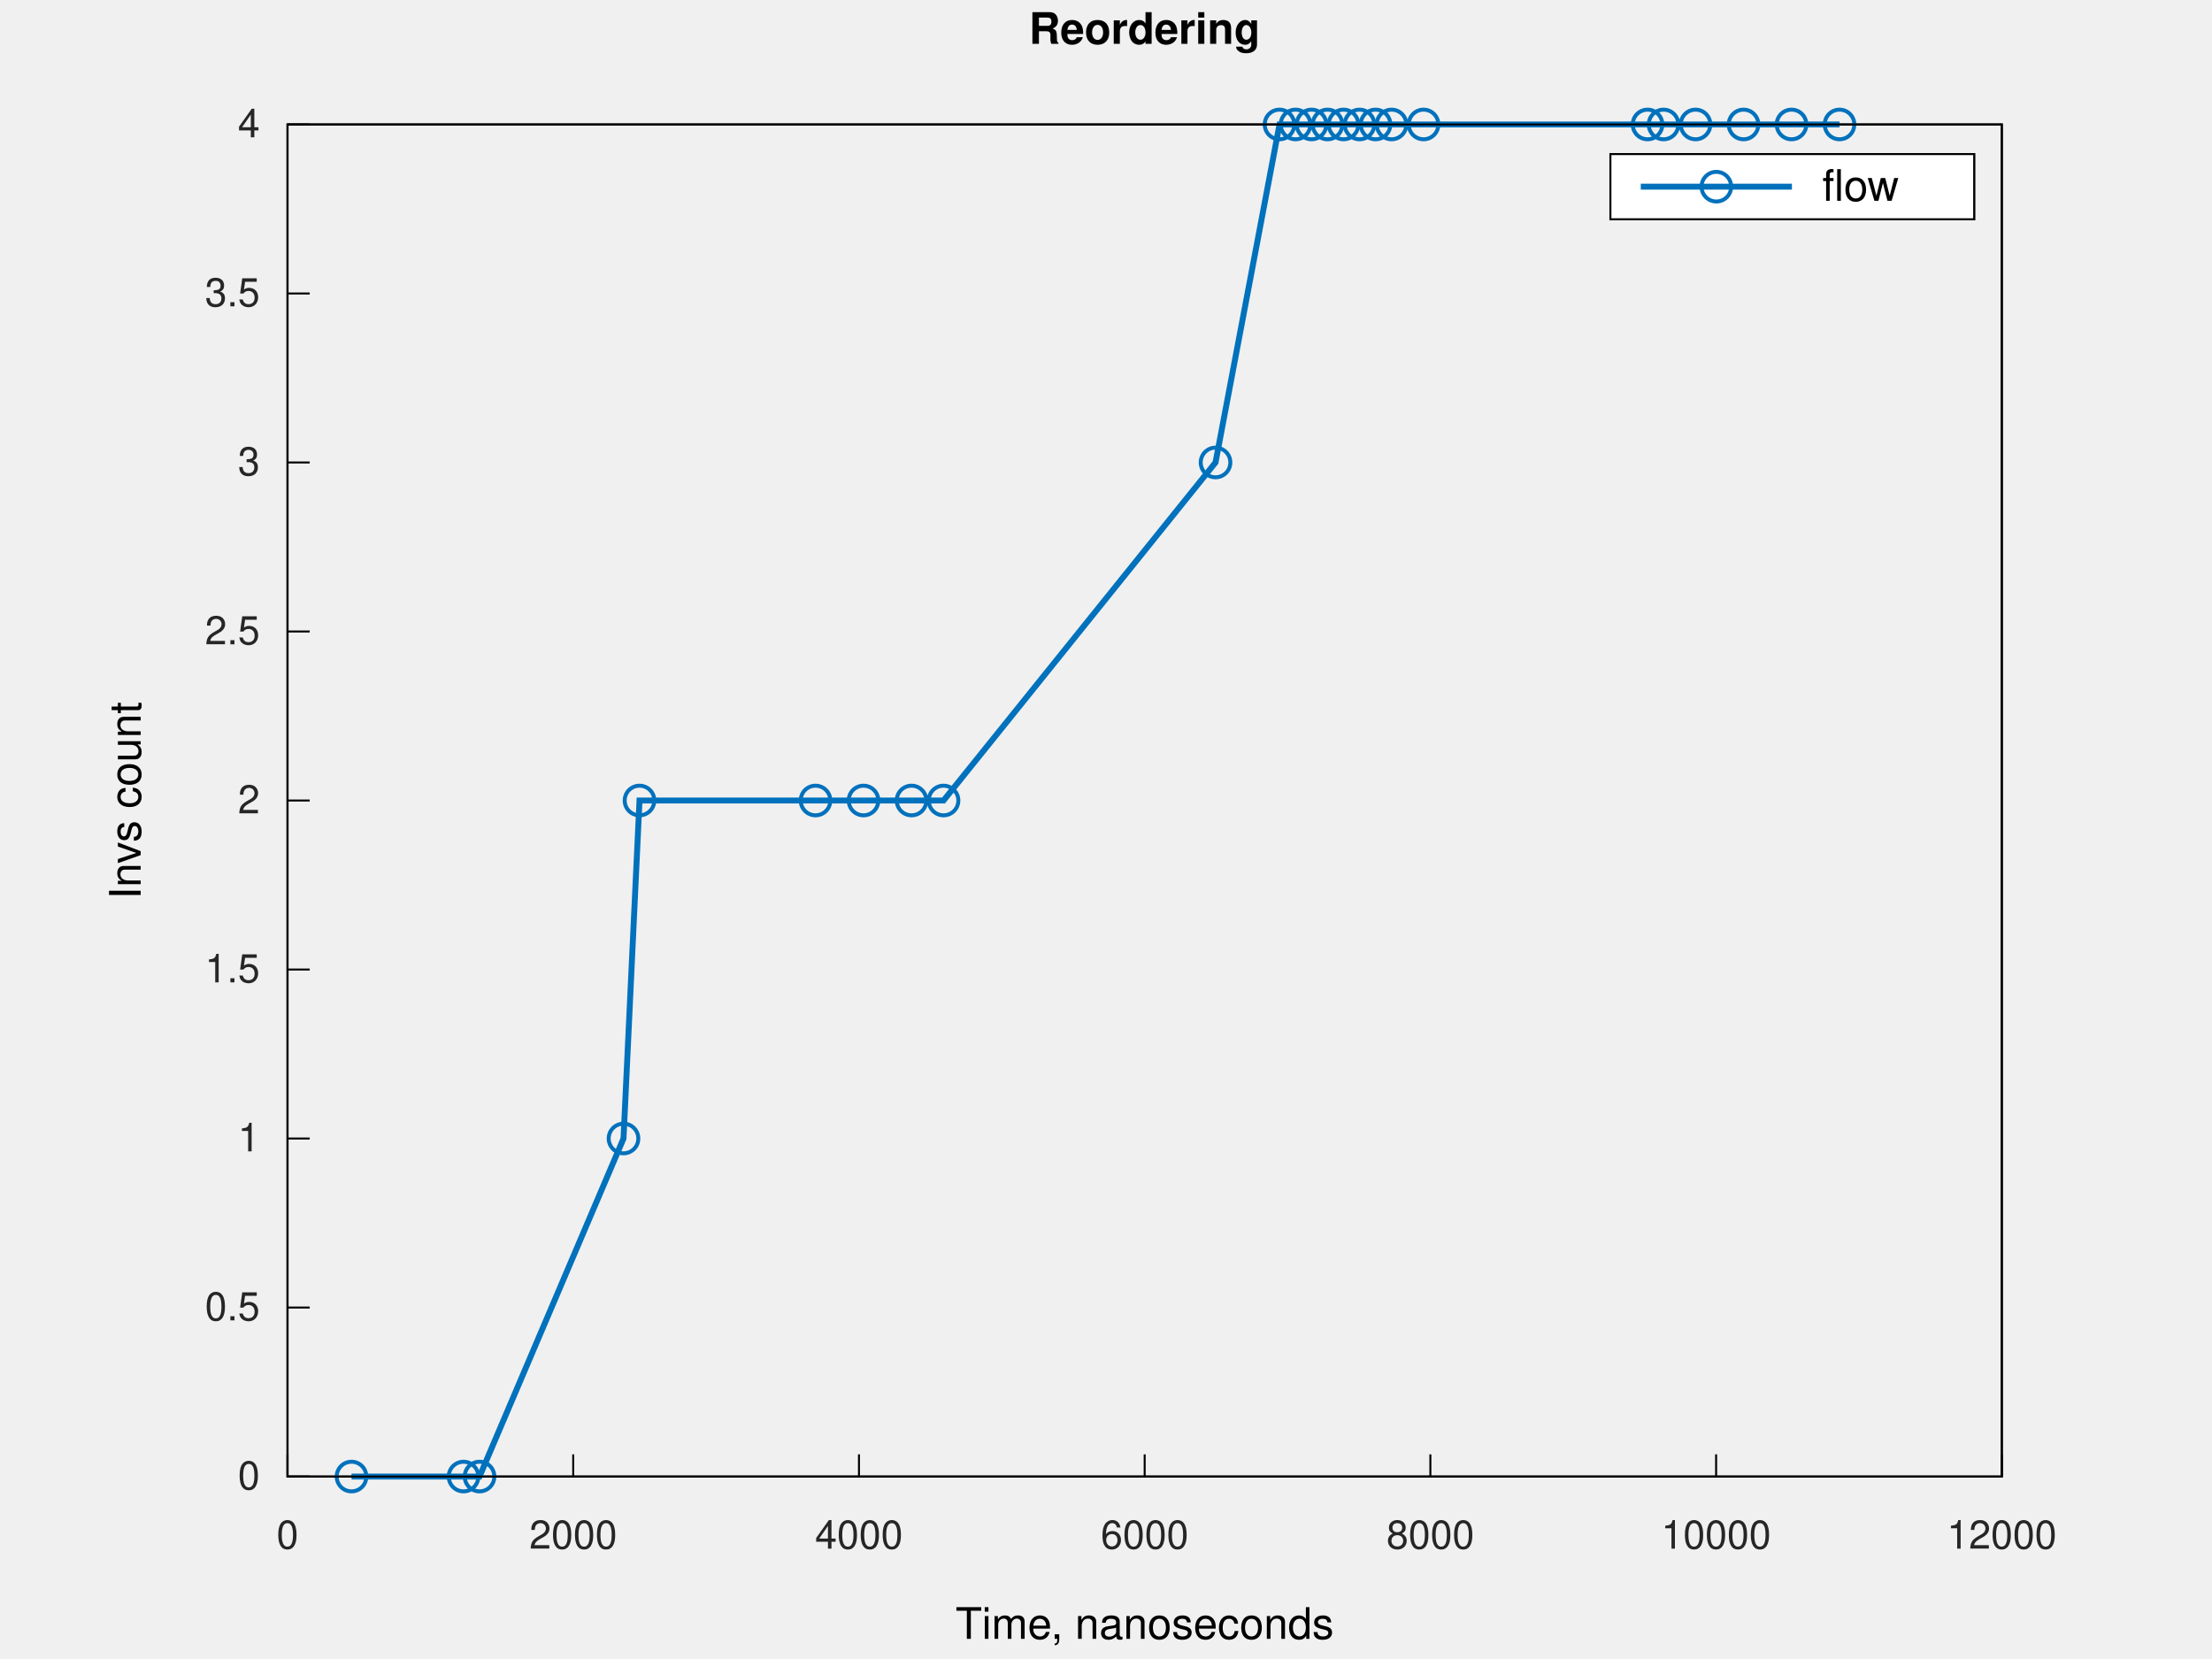
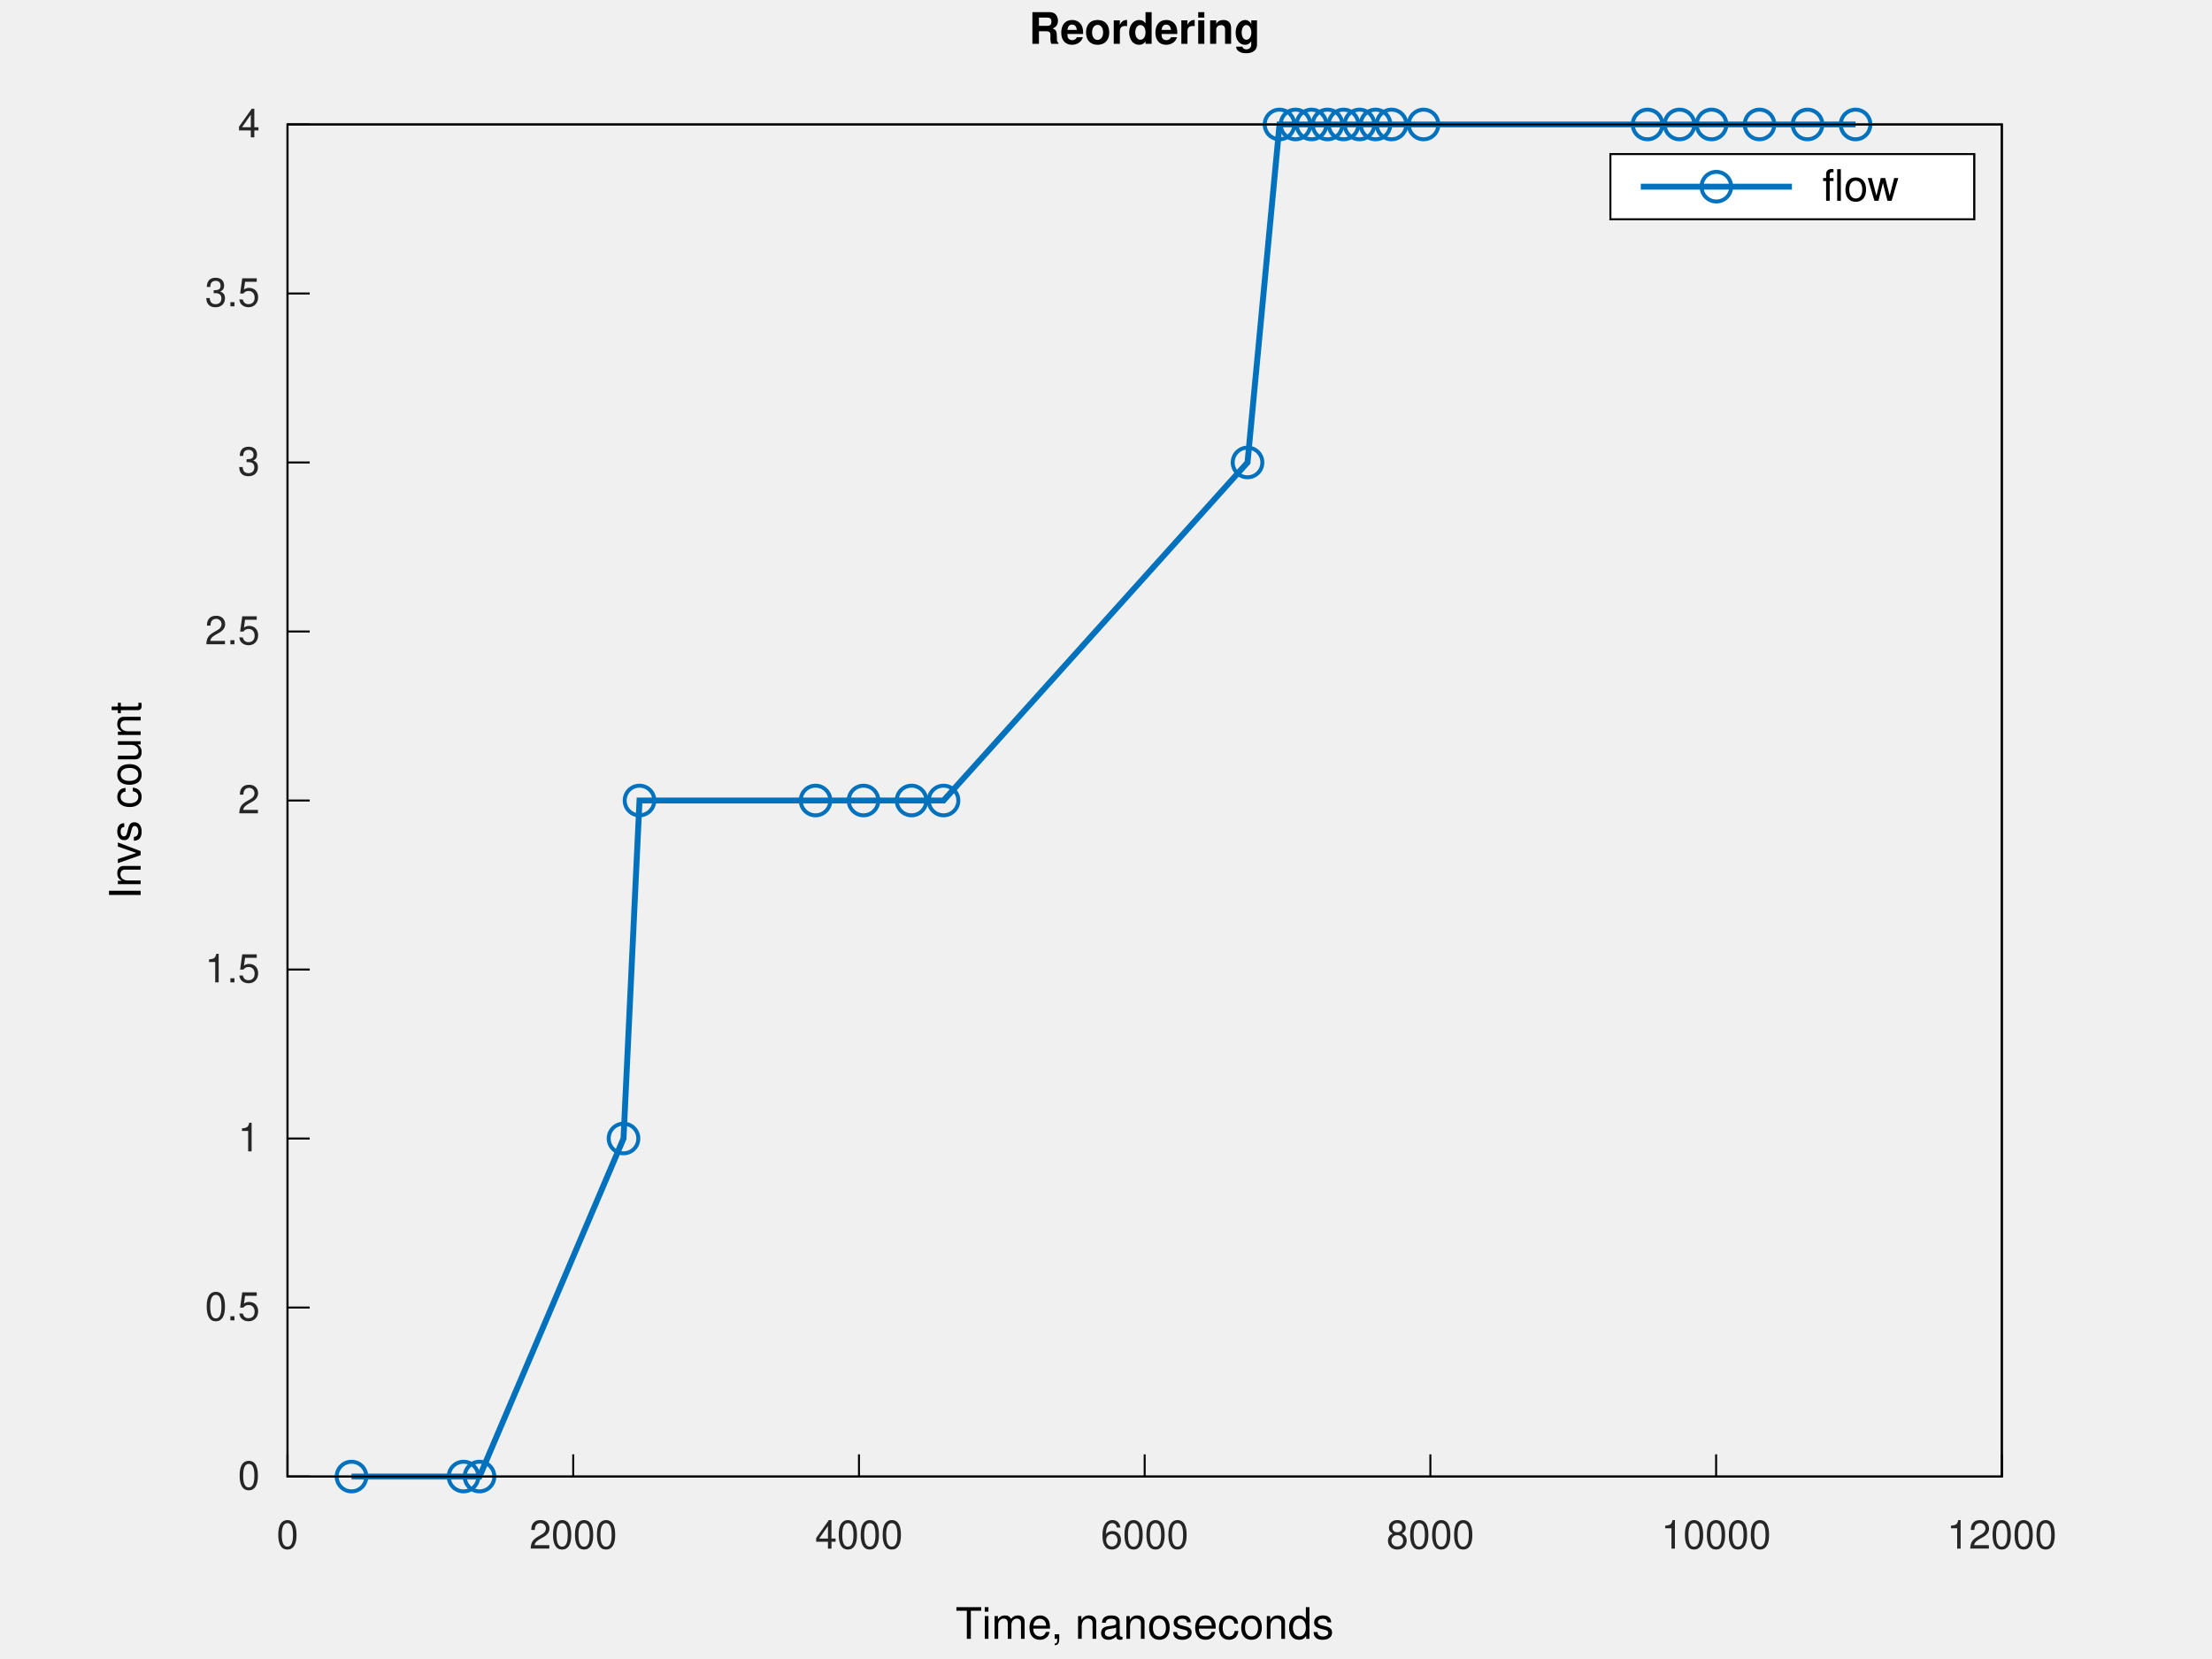
<svg xmlns="http://www.w3.org/2000/svg" xmlns:xlink="http://www.w3.org/1999/xlink" width="560" height="420" viewBox="0 0 560 420">
  <g id="gnuplot_canvas">
    <rect x="0" y="0" width="560" height="420" fill="none" />
    <defs>
      <circle id="gpDot" r="0.5" stroke-width="0.5" stroke="currentColor" />
      <path id="gpPt0" stroke-width="0.267" stroke="currentColor" d="M-1,0 h2 M0,-1 v2" />
      <path id="gpPt1" stroke-width="0.267" stroke="currentColor" d="M-1,-1 L1,1 M1,-1 L-1,1" />
      <path id="gpPt2" stroke-width="0.267" stroke="currentColor" d="M-1,0 L1,0 M0,-1 L0,1 M-1,-1 L1,1 M-1,1 L1,-1" />
      <rect id="gpPt3" stroke-width="0.267" stroke="currentColor" x="-1" y="-1" width="2" height="2" />
      <rect id="gpPt4" stroke-width="0.267" stroke="currentColor" fill="currentColor" x="-1" y="-1" width="2" height="2" />
      <circle id="gpPt5" stroke-width="0.267" stroke="currentColor" cx="0" cy="0" r="1" />
      <use xlink:href="#gpPt5" id="gpPt6" fill="currentColor" stroke="none" />
      <path id="gpPt7" stroke-width="0.267" stroke="currentColor" d="M0,-1.33 L-1.33,0.67 L1.33,0.67 z" />
      <use xlink:href="#gpPt7" id="gpPt8" fill="currentColor" stroke="none" />
      <use xlink:href="#gpPt7" id="gpPt9" stroke="currentColor" transform="rotate(180)" />
      <use xlink:href="#gpPt9" id="gpPt10" fill="currentColor" stroke="none" />
      <use xlink:href="#gpPt3" id="gpPt11" stroke="currentColor" transform="rotate(45)" />
      <use xlink:href="#gpPt11" id="gpPt12" fill="currentColor" stroke="none" />
      <path id="gpPt13" stroke-width="0.267" stroke="currentColor" d="M0,1.330 L1.265,0.411 L0.782,-1.067 L-0.782,-1.076 L-1.265,0.411 z" />
      <use xlink:href="#gpPt13" id="gpPt14" fill="currentColor" stroke="none" />
      <filter id="textbox" filterUnits="objectBoundingBox" x="0" y="0" height="1" width="1">
        <feFlood flood-color="white" flood-opacity="1" result="bgnd" />
        <feComposite in="SourceGraphic" in2="bgnd" operator="atop" />
      </filter>
      <filter id="greybox" filterUnits="objectBoundingBox" x="0" y="0" height="1" width="1">
        <feFlood flood-color="lightgrey" flood-opacity="1" result="grey" />
        <feComposite in="SourceGraphic" in2="grey" operator="atop" />
      </filter>
    </defs>
    <g fill="none" color="white" stroke="currentColor" stroke-width="1.00" stroke-linecap="butt" stroke-linejoin="miter">
</g>
    <g fill="none" color="white" stroke="currentColor" stroke-width="0.50" stroke-linecap="butt" stroke-linejoin="miter">
</g>
    <g fill="none" color="black" stroke="currentColor" stroke-width="0.50" stroke-linecap="butt" stroke-linejoin="miter">
      <path stroke="rgb(  0,   0,   0)" d="M72.79,373.81 L78.41,373.81  " />
      <g transform="translate(65.79,377.06)" stroke="none" fill="rgb(38,38,38)" font-family="Helvetica" font-size="10.00" text-anchor="end">
        <text>
          <tspan font-family="Helvetica">0</tspan>
        </text>
      </g>
    </g>
    <g fill="none" color="black" stroke="currentColor" stroke-width="0.50" stroke-linecap="butt" stroke-linejoin="miter">
      <path stroke="rgb(  0,   0,   0)" d="M72.79,331.02 L78.41,331.02  " />
      <g transform="translate(65.79,334.27)" stroke="none" fill="rgb(38,38,38)" font-family="Helvetica" font-size="10.00" text-anchor="end">
        <text>
          <tspan font-family="Helvetica">0.5</tspan>
        </text>
      </g>
    </g>
    <g fill="none" color="black" stroke="currentColor" stroke-width="0.50" stroke-linecap="butt" stroke-linejoin="miter">
      <path stroke="rgb(  0,   0,   0)" d="M72.79,288.23 L78.41,288.23  " />
      <g transform="translate(65.79,291.48)" stroke="none" fill="rgb(38,38,38)" font-family="Helvetica" font-size="10.00" text-anchor="end">
        <text>
          <tspan font-family="Helvetica">1</tspan>
        </text>
      </g>
    </g>
    <g fill="none" color="black" stroke="currentColor" stroke-width="0.50" stroke-linecap="butt" stroke-linejoin="miter">
      <path stroke="rgb(  0,   0,   0)" d="M72.79,245.45 L78.41,245.45  " />
      <g transform="translate(65.79,248.70)" stroke="none" fill="rgb(38,38,38)" font-family="Helvetica" font-size="10.00" text-anchor="end">
        <text>
          <tspan font-family="Helvetica">1.5</tspan>
        </text>
      </g>
    </g>
    <g fill="none" color="black" stroke="currentColor" stroke-width="0.50" stroke-linecap="butt" stroke-linejoin="miter">
      <path stroke="rgb(  0,   0,   0)" d="M72.79,202.66 L78.41,202.66  " />
      <g transform="translate(65.79,205.91)" stroke="none" fill="rgb(38,38,38)" font-family="Helvetica" font-size="10.00" text-anchor="end">
        <text>
          <tspan font-family="Helvetica">2</tspan>
        </text>
      </g>
    </g>
    <g fill="none" color="black" stroke="currentColor" stroke-width="0.50" stroke-linecap="butt" stroke-linejoin="miter">
      <path stroke="rgb(  0,   0,   0)" d="M72.79,159.87 L78.41,159.87  " />
      <g transform="translate(65.79,163.12)" stroke="none" fill="rgb(38,38,38)" font-family="Helvetica" font-size="10.00" text-anchor="end">
        <text>
          <tspan font-family="Helvetica">2.5</tspan>
        </text>
      </g>
    </g>
    <g fill="none" color="black" stroke="currentColor" stroke-width="0.50" stroke-linecap="butt" stroke-linejoin="miter">
      <path stroke="rgb(  0,   0,   0)" d="M72.79,117.08 L78.41,117.08  " />
      <g transform="translate(65.79,120.33)" stroke="none" fill="rgb(38,38,38)" font-family="Helvetica" font-size="10.00" text-anchor="end">
        <text>
          <tspan font-family="Helvetica">3</tspan>
        </text>
      </g>
    </g>
    <g fill="none" color="black" stroke="currentColor" stroke-width="0.50" stroke-linecap="butt" stroke-linejoin="miter">
      <path stroke="rgb(  0,   0,   0)" d="M72.79,74.30 L78.41,74.30  " />
      <g transform="translate(65.79,77.55)" stroke="none" fill="rgb(38,38,38)" font-family="Helvetica" font-size="10.00" text-anchor="end">
        <text>
          <tspan font-family="Helvetica">3.5</tspan>
        </text>
      </g>
    </g>
    <g fill="none" color="black" stroke="currentColor" stroke-width="0.50" stroke-linecap="butt" stroke-linejoin="miter">
      <path stroke="rgb(  0,   0,   0)" d="M72.79,31.51 L78.41,31.51  " />
      <g transform="translate(65.79,34.76)" stroke="none" fill="rgb(38,38,38)" font-family="Helvetica" font-size="10.00" text-anchor="end">
        <text>
          <tspan font-family="Helvetica">4</tspan>
        </text>
      </g>
    </g>
    <g fill="none" color="black" stroke="currentColor" stroke-width="0.50" stroke-linecap="butt" stroke-linejoin="miter">
      <path stroke="rgb(  0,   0,   0)" d="M72.79,373.81 L72.79,368.19  " />
      <g transform="translate(72.79,392.06)" stroke="none" fill="rgb(38,38,38)" font-family="Helvetica" font-size="10.00" text-anchor="middle">
        <text>
          <tspan font-family="Helvetica">0</tspan>
        </text>
      </g>
    </g>
    <g fill="none" color="black" stroke="currentColor" stroke-width="0.50" stroke-linecap="butt" stroke-linejoin="miter">
      <path stroke="rgb(  0,   0,   0)" d="M145.12,373.81 L145.12,368.19  " />
      <g transform="translate(145.12,392.06)" stroke="none" fill="rgb(38,38,38)" font-family="Helvetica" font-size="10.00" text-anchor="middle">
        <text>
          <tspan font-family="Helvetica">2000</tspan>
        </text>
      </g>
    </g>
    <g fill="none" color="black" stroke="currentColor" stroke-width="0.50" stroke-linecap="butt" stroke-linejoin="miter">
      <path stroke="rgb(  0,   0,   0)" d="M217.46,373.81 L217.46,368.19  " />
      <g transform="translate(217.46,392.06)" stroke="none" fill="rgb(38,38,38)" font-family="Helvetica" font-size="10.00" text-anchor="middle">
        <text>
          <tspan font-family="Helvetica">4000</tspan>
        </text>
      </g>
    </g>
    <g fill="none" color="black" stroke="currentColor" stroke-width="0.50" stroke-linecap="butt" stroke-linejoin="miter">
      <path stroke="rgb(  0,   0,   0)" d="M289.79,373.81 L289.79,368.19  " />
      <g transform="translate(289.79,392.06)" stroke="none" fill="rgb(38,38,38)" font-family="Helvetica" font-size="10.00" text-anchor="middle">
        <text>
          <tspan font-family="Helvetica">6000</tspan>
        </text>
      </g>
    </g>
    <g fill="none" color="black" stroke="currentColor" stroke-width="0.50" stroke-linecap="butt" stroke-linejoin="miter">
      <path stroke="rgb(  0,   0,   0)" d="M362.12,373.81 L362.12,368.19  " />
      <g transform="translate(362.12,392.06)" stroke="none" fill="rgb(38,38,38)" font-family="Helvetica" font-size="10.00" text-anchor="middle">
        <text>
          <tspan font-family="Helvetica">8000</tspan>
        </text>
      </g>
    </g>
    <g fill="none" color="black" stroke="currentColor" stroke-width="0.50" stroke-linecap="butt" stroke-linejoin="miter">
      <path stroke="rgb(  0,   0,   0)" d="M434.46,373.81 L434.46,368.19  " />
      <g transform="translate(434.46,392.06)" stroke="none" fill="rgb(38,38,38)" font-family="Helvetica" font-size="10.00" text-anchor="middle">
        <text>
          <tspan font-family="Helvetica">10000</tspan>
        </text>
      </g>
    </g>
    <g fill="none" color="black" stroke="currentColor" stroke-width="0.50" stroke-linecap="butt" stroke-linejoin="miter">
      <path stroke="rgb(  0,   0,   0)" d="M506.79,373.81 L506.79,368.19  " />
      <g transform="translate(506.79,392.06)" stroke="none" fill="rgb(38,38,38)" font-family="Helvetica" font-size="10.00" text-anchor="middle">
        <text>
          <tspan font-family="Helvetica">12000</tspan>
        </text>
      </g>
    </g>
    <g fill="none" color="black" stroke="currentColor" stroke-width="0.50" stroke-linecap="butt" stroke-linejoin="miter">
</g>
    <g fill="none" color="black" stroke="currentColor" stroke-width="0.50" stroke-linecap="butt" stroke-linejoin="miter">
      <path stroke="rgb(  0,   0,   0)" d="M72.79,31.51 L72.79,373.81 L506.79,373.81 L506.79,31.51 L72.79,31.51 Z  " />
    </g>
    <g fill="none" color="black" stroke="currentColor" stroke-width="0.50" stroke-linecap="butt" stroke-linejoin="miter">
</g>
    <g fill="none" color="black" stroke="currentColor" stroke-width="0.50" stroke-linecap="butt" stroke-linejoin="miter">
      <path stroke="rgb(  0,   0,   0)" d="M407.70,55.51 L407.70,39.01 L499.79,39.01 L499.79,55.51 L407.70,55.51 Z  " />
    </g>
    <g id="gnuplot_plot_1a" fill="none">
      <g fill="none" color="white" stroke="rgb(  0,   0,   0)" stroke-width="1.50" stroke-linecap="butt" stroke-linejoin="miter">
</g>
      <g fill="none" color="black" stroke="currentColor" stroke-width="1.50" stroke-linecap="butt" stroke-linejoin="miter">
-         <path stroke="rgb(  0, 113, 188)" d="M88.99,373.81 L117.35,373.81 L121.40,373.81 L157.85,288.23 L161.90,202.66 L206.46,202.66 L218.61,202.66 L230.77,202.66   L238.87,202.66 L307.73,117.08 L323.93,31.51 L327.98,31.51 L332.03,31.51 L336.08,31.51 L340.13,31.51 L344.18,31.51   L348.24,31.51 L352.29,31.51 L360.39,31.51 L417.10,31.51 L421.15,31.51 L429.25,31.51 L441.40,31.51 L453.55,31.51   L465.70,31.51  " />
+         <path stroke="rgb(  0, 113, 188)" d="M88.99,373.81 L117.35,373.81 L121.40,373.81 L157.85,288.23 L161.90,202.66 L206.46,202.66 L218.61,202.66 L230.77,202.66   L238.87,202.66 L315.83,117.08 L323.93,31.51 L327.98,31.51 L332.03,31.51 L336.08,31.51 L340.13,31.51 L344.18,31.51   L348.24,31.51 L352.29,31.51 L360.39,31.51 L417.10,31.51 L425.20,31.51 L433.30,31.51 L445.45,31.51 L457.60,31.51   L469.76,31.51  " />
        <use xlink:href="#gpPt5" transform="translate(88.99,373.81) scale(3.75)" color="rgb(  0, 113, 188)" />
        <use xlink:href="#gpPt5" transform="translate(117.35,373.81) scale(3.75)" color="rgb(  0, 113, 188)" />
        <use xlink:href="#gpPt5" transform="translate(121.40,373.81) scale(3.75)" color="rgb(  0, 113, 188)" />
        <use xlink:href="#gpPt5" transform="translate(157.85,288.23) scale(3.75)" color="rgb(  0, 113, 188)" />
        <use xlink:href="#gpPt5" transform="translate(161.90,202.66) scale(3.75)" color="rgb(  0, 113, 188)" />
        <use xlink:href="#gpPt5" transform="translate(206.46,202.66) scale(3.75)" color="rgb(  0, 113, 188)" />
        <use xlink:href="#gpPt5" transform="translate(218.61,202.66) scale(3.75)" color="rgb(  0, 113, 188)" />
        <use xlink:href="#gpPt5" transform="translate(230.77,202.66) scale(3.75)" color="rgb(  0, 113, 188)" />
        <use xlink:href="#gpPt5" transform="translate(238.87,202.66) scale(3.75)" color="rgb(  0, 113, 188)" />
-         <use xlink:href="#gpPt5" transform="translate(307.73,117.08) scale(3.75)" color="rgb(  0, 113, 188)" />
+         <use xlink:href="#gpPt5" transform="translate(315.83,117.08) scale(3.75)" color="rgb(  0, 113, 188)" />
        <use xlink:href="#gpPt5" transform="translate(323.93,31.51) scale(3.75)" color="rgb(  0, 113, 188)" />
        <use xlink:href="#gpPt5" transform="translate(327.98,31.51) scale(3.75)" color="rgb(  0, 113, 188)" />
        <use xlink:href="#gpPt5" transform="translate(332.03,31.51) scale(3.75)" color="rgb(  0, 113, 188)" />
        <use xlink:href="#gpPt5" transform="translate(336.08,31.51) scale(3.75)" color="rgb(  0, 113, 188)" />
        <use xlink:href="#gpPt5" transform="translate(340.13,31.51) scale(3.75)" color="rgb(  0, 113, 188)" />
        <use xlink:href="#gpPt5" transform="translate(344.18,31.51) scale(3.75)" color="rgb(  0, 113, 188)" />
        <use xlink:href="#gpPt5" transform="translate(348.24,31.51) scale(3.75)" color="rgb(  0, 113, 188)" />
        <use xlink:href="#gpPt5" transform="translate(352.29,31.51) scale(3.75)" color="rgb(  0, 113, 188)" />
        <use xlink:href="#gpPt5" transform="translate(360.39,31.51) scale(3.75)" color="rgb(  0, 113, 188)" />
        <use xlink:href="#gpPt5" transform="translate(417.10,31.51) scale(3.75)" color="rgb(  0, 113, 188)" />
-         <use xlink:href="#gpPt5" transform="translate(421.15,31.51) scale(3.75)" color="rgb(  0, 113, 188)" />
-         <use xlink:href="#gpPt5" transform="translate(429.25,31.51) scale(3.75)" color="rgb(  0, 113, 188)" />
-         <use xlink:href="#gpPt5" transform="translate(441.40,31.51) scale(3.75)" color="rgb(  0, 113, 188)" />
-         <use xlink:href="#gpPt5" transform="translate(453.55,31.51) scale(3.75)" color="rgb(  0, 113, 188)" />
-         <use xlink:href="#gpPt5" transform="translate(465.70,31.51) scale(3.75)" color="rgb(  0, 113, 188)" />
+         <use xlink:href="#gpPt5" transform="translate(425.20,31.51) scale(3.75)" color="rgb(  0, 113, 188)" />
+         <use xlink:href="#gpPt5" transform="translate(433.30,31.51) scale(3.75)" color="rgb(  0, 113, 188)" />
+         <use xlink:href="#gpPt5" transform="translate(445.45,31.51) scale(3.75)" color="rgb(  0, 113, 188)" />
+         <use xlink:href="#gpPt5" transform="translate(457.60,31.51) scale(3.75)" color="rgb(  0, 113, 188)" />
+         <use xlink:href="#gpPt5" transform="translate(469.76,31.51) scale(3.75)" color="rgb(  0, 113, 188)" />
      </g>
    </g>
    <g id="gnuplot_plot_2a">
      <g fill="none" color="black" stroke="currentColor" stroke-width="1.50" stroke-linecap="butt" stroke-linejoin="miter">
</g>
    </g>
    <g stroke="none" shape-rendering="crispEdges">
      <polygon fill="white" points="407.70,55.51 499.79,55.51 499.79,39.01 407.70,39.01 " />
    </g>
    <g fill="none" color="white" stroke="white" stroke-width="0.50" stroke-linecap="butt" stroke-linejoin="miter">
</g>
    <g fill="none" color="black" stroke="currentColor" stroke-width="0.50" stroke-linecap="butt" stroke-linejoin="miter">
      <path stroke="rgb(  0,   0,   0)" d="M407.70,55.51 L407.70,39.01 L499.79,39.01 L499.79,55.51 L407.70,55.51 Z  " />
    </g>
    <g id="gnuplot_plot_1a" fill="none">
      <g fill="none" color="white" stroke="rgb(  0,   0,   0)" stroke-width="1.50" stroke-linecap="butt" stroke-linejoin="miter">
</g>
      <g fill="none" color="black" stroke="currentColor" stroke-width="1.50" stroke-linecap="butt" stroke-linejoin="miter">
</g>
    </g>
    <g id="gnuplot_plot_2a">
      <g fill="none" color="black" stroke="currentColor" stroke-width="1.50" stroke-linecap="butt" stroke-linejoin="miter">
        <g transform="translate(461.34,50.84)" stroke="none" fill="rgb(0,0,0)" font-family="Helvetica" font-size="11.00" text-anchor="start">
          <text>
            <tspan font-family="Helvetica">flow</tspan>
          </text>
        </g>
      </g>
      <g fill="none" color="black" stroke="currentColor" stroke-width="1.50" stroke-linecap="butt" stroke-linejoin="miter">
        <path stroke="rgb(  0, 113, 188)" d="M415.39,47.26 L453.65,47.26  " />
        <use xlink:href="#gpPt5" transform="translate(434.52,47.26) scale(3.75)" color="rgb(  0, 113, 188)" />
      </g>
    </g>
    <g fill="none" color="white" stroke="rgb(  0, 113, 188)" stroke-width="2.00" stroke-linecap="butt" stroke-linejoin="miter">
</g>
    <g fill="none" color="black" stroke="currentColor" stroke-width="2.00" stroke-linecap="butt" stroke-linejoin="miter">
</g>
    <g fill="none" color="black" stroke="black" stroke-width="0.50" stroke-linecap="butt" stroke-linejoin="miter">
</g>
    <g fill="none" color="black" stroke="currentColor" stroke-width="0.50" stroke-linecap="butt" stroke-linejoin="miter">
      <path stroke="rgb(  0,   0,   0)" d="M72.79,31.51 L72.79,373.81 L506.79,373.81 L506.79,31.51 L72.79,31.51 Z  " />
      <g transform="translate(35.61,202.66) rotate(270.00)" stroke="none" fill="rgb(0,0,0)" font-family="Helvetica" font-size="11.00" text-anchor="middle">
        <text>
          <tspan font-family="Helvetica">Invs count</tspan>
        </text>
      </g>
    </g>
    <g fill="none" color="black" stroke="currentColor" stroke-width="0.50" stroke-linecap="butt" stroke-linejoin="miter">
      <g transform="translate(289.79,414.89)" stroke="none" fill="rgb(0,0,0)" font-family="Helvetica" font-size="11.00" text-anchor="middle">
        <text>
          <tspan font-family="Helvetica">Time, nanoseconds</tspan>
        </text>
      </g>
    </g>
    <g fill="none" color="black" stroke="currentColor" stroke-width="0.50" stroke-linecap="butt" stroke-linejoin="miter">
</g>
    <g fill="none" color="black" stroke="currentColor" stroke-width="0.50" stroke-linecap="butt" stroke-linejoin="miter">
      <g transform="translate(289.79,11.09)" stroke="none" fill="rgb(0,0,0)" font-family="Helvetica" font-size="11.00" text-anchor="middle">
        <text>
          <tspan font-family="Helvetica" font-weight="bold">Reordering</tspan>
        </text>
      </g>
    </g>
    <g fill="none" color="black" stroke="currentColor" stroke-width="0.50" stroke-linecap="butt" stroke-linejoin="miter">
</g>
  </g>
</svg>
